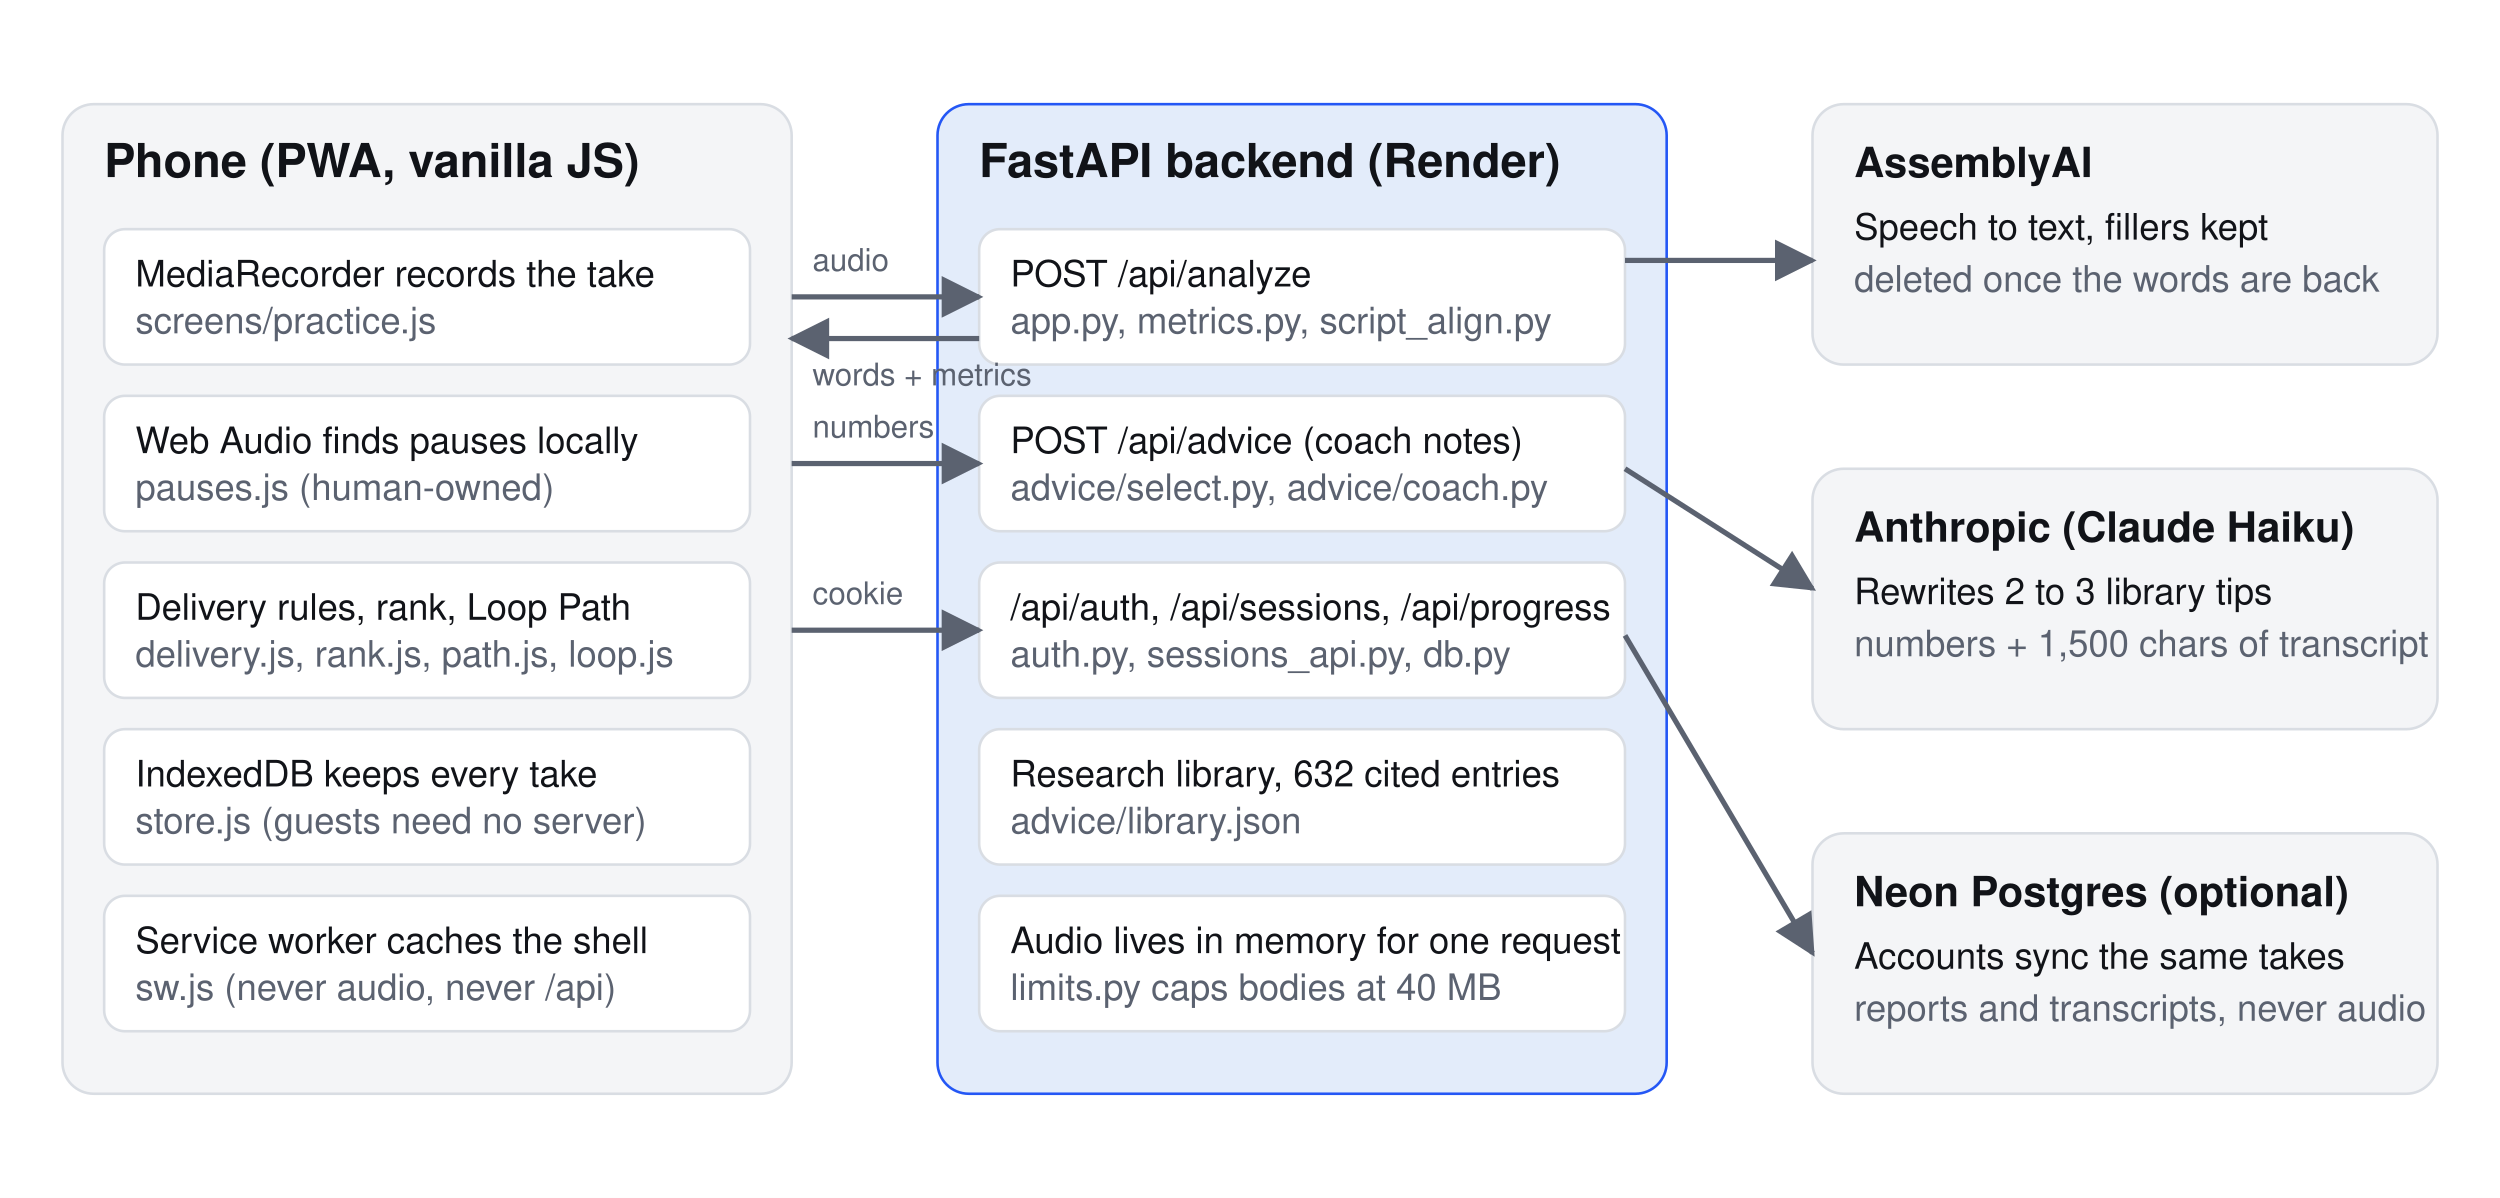
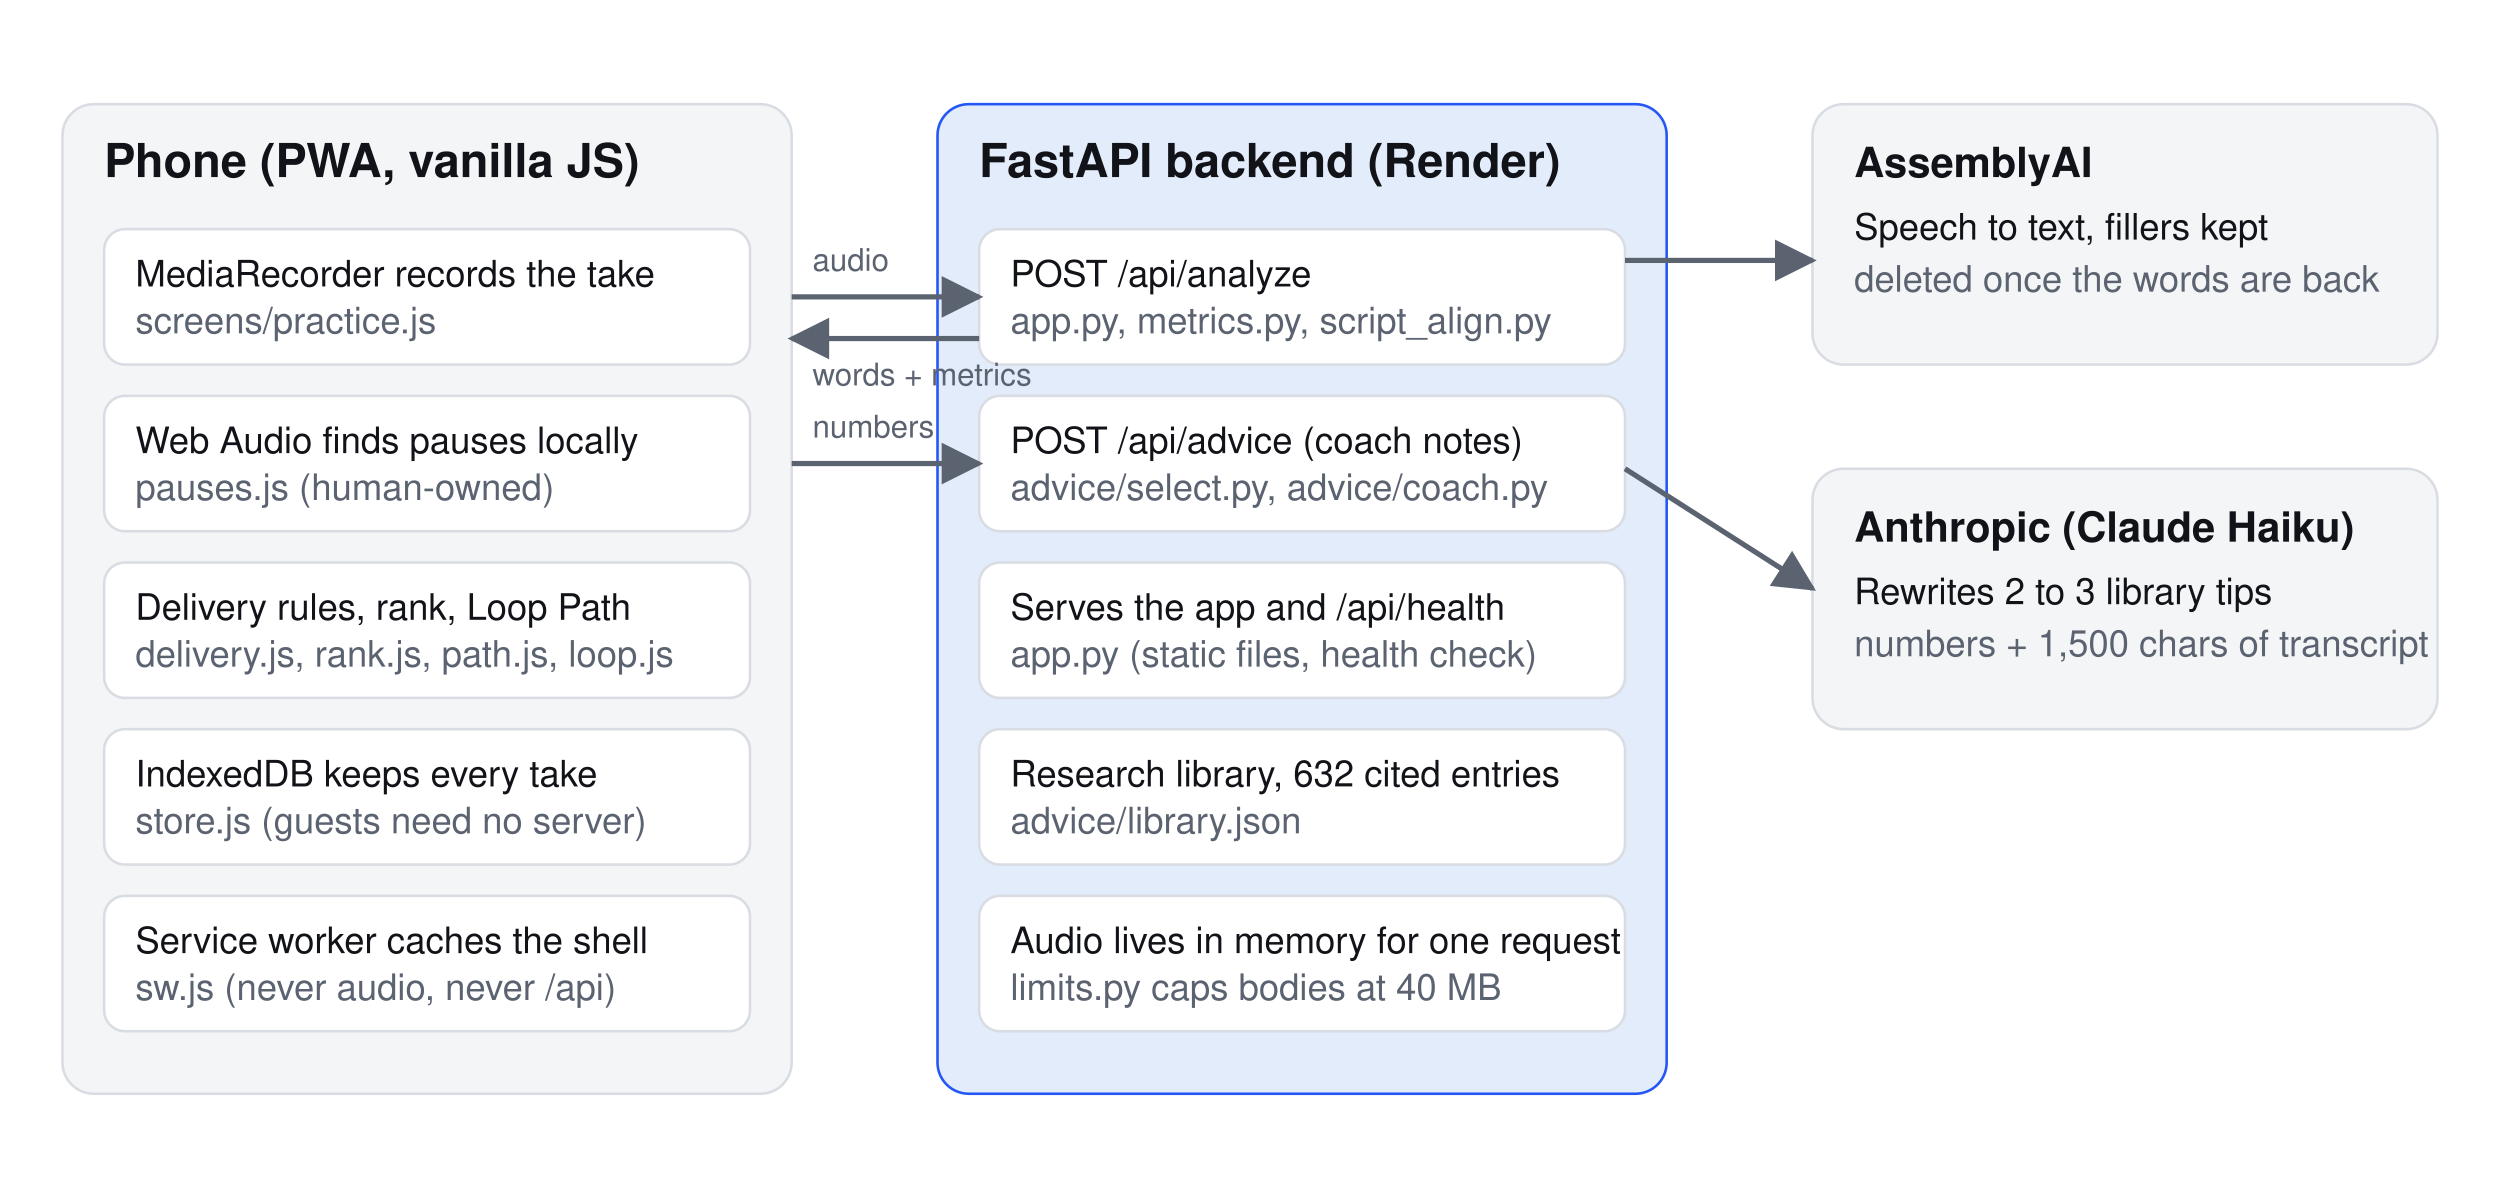
<svg xmlns="http://www.w3.org/2000/svg" viewBox="0 0 960 460" width="960" height="460" font-family="-apple-system, Segoe UI, Helvetica, Arial, sans-serif" font-size="14">
  <defs>
    <marker id="arrow" viewBox="0 0 10 10" refX="9" refY="5" markerWidth="8" markerHeight="8" orient="auto-start-reverse">
      <path d="M 0 0 L 10 5 L 0 10 z" fill="#5B6270" />
    </marker>
  </defs>
  <rect width="960" height="460" fill="#FFFFFF" />
  <rect x="24" y="40" width="280" height="380" rx="12" fill="#F4F5F7" stroke="#D9DDE3" />
  <text x="40" y="68" font-size="18" font-weight="700" fill="#111318">Phone (PWA, vanilla JS)</text>
  <rect x="40" y="88" width="248" height="52" rx="8" fill="#FFFFFF" stroke="#D9DDE3" />
  <text x="52" y="110" fill="#111318">MediaRecorder records the take</text>
  <text x="52" y="128" fill="#5B6270">screens/practice.js</text>
  <rect x="40" y="152" width="248" height="52" rx="8" fill="#FFFFFF" stroke="#D9DDE3" />
  <text x="52" y="174" fill="#111318">Web Audio finds pauses locally</text>
  <text x="52" y="192" fill="#5B6270">pauses.js (human-owned)</text>
  <rect x="40" y="216" width="248" height="52" rx="8" fill="#FFFFFF" stroke="#D9DDE3" />
  <text x="52" y="238" fill="#111318">Delivery rules, rank, Loop Path</text>
  <text x="52" y="256" fill="#5B6270">delivery.js, rank.js, path.js, loop.js</text>
  <rect x="40" y="280" width="248" height="52" rx="8" fill="#FFFFFF" stroke="#D9DDE3" />
  <text x="52" y="302" fill="#111318">IndexedDB keeps every take</text>
  <text x="52" y="320" fill="#5B6270">store.js (guests need no server)</text>
  <rect x="40" y="344" width="248" height="52" rx="8" fill="#FFFFFF" stroke="#D9DDE3" />
  <text x="52" y="366" fill="#111318">Service worker caches the shell</text>
  <text x="52" y="384" fill="#5B6270">sw.js (never audio, never /api)</text>
  <rect x="360" y="40" width="280" height="380" rx="12" fill="#E3ECFA" stroke="#2457F5" />
  <text x="376" y="68" font-size="18" font-weight="700" fill="#111318">FastAPI backend (Render)</text>
  <rect x="376" y="88" width="248" height="52" rx="8" fill="#FFFFFF" stroke="#D9DDE3" />
  <text x="388" y="110" fill="#111318">POST /api/analyze</text>
  <text x="388" y="128" fill="#5B6270">app.py, metrics.py, script_align.py</text>
  <rect x="376" y="152" width="248" height="52" rx="8" fill="#FFFFFF" stroke="#D9DDE3" />
  <text x="388" y="174" fill="#111318">POST /api/advice (coach notes)</text>
  <text x="388" y="192" fill="#5B6270">advice/select.py, advice/coach.py</text>
  <rect x="376" y="216" width="248" height="52" rx="8" fill="#FFFFFF" stroke="#D9DDE3" />
-   <text x="388" y="238" fill="#111318">/api/auth, /api/sessions, /api/progress</text>
-   <text x="388" y="256" fill="#5B6270">auth.py, sessions_api.py, db.py</text>
+   <text x="388" y="238" fill="#111318">Serves the app and /api/health</text>
+   <text x="388" y="256" fill="#5B6270">app.py (static files, health check)</text>
  <rect x="376" y="280" width="248" height="52" rx="8" fill="#FFFFFF" stroke="#D9DDE3" />
  <text x="388" y="302" fill="#111318">Research library, 632 cited entries</text>
  <text x="388" y="320" fill="#5B6270">advice/library.json</text>
  <rect x="376" y="344" width="248" height="52" rx="8" fill="#FFFFFF" stroke="#D9DDE3" />
  <text x="388" y="366" fill="#111318">Audio lives in memory for one request</text>
  <text x="388" y="384" fill="#5B6270">limits.py caps bodies at 40 MB</text>
  <rect x="696" y="40" width="240" height="100" rx="12" fill="#F4F5F7" stroke="#D9DDE3" />
  <text x="712" y="68" font-size="16" font-weight="700" fill="#111318">AssemblyAI</text>
  <text x="712" y="92" fill="#111318">Speech to text, fillers kept</text>
  <text x="712" y="112" fill="#5B6270">deleted once the words are back</text>
  <rect x="696" y="180" width="240" height="100" rx="12" fill="#F4F5F7" stroke="#D9DDE3" />
  <text x="712" y="208" font-size="16" font-weight="700" fill="#111318">Anthropic (Claude Haiku)</text>
  <text x="712" y="232" fill="#111318">Rewrites 2 to 3 library tips</text>
  <text x="712" y="252" fill="#5B6270">numbers + 1,500 chars of transcript</text>
-   <rect x="696" y="320" width="240" height="100" rx="12" fill="#F4F5F7" stroke="#D9DDE3" />
-   <text x="712" y="348" font-size="16" font-weight="700" fill="#111318">Neon Postgres (optional)</text>
-   <text x="712" y="372" fill="#111318">Accounts sync the same takes</text>
-   <text x="712" y="392" fill="#5B6270">reports and transcripts, never audio</text>
  <line x1="304" y1="114" x2="376" y2="114" stroke="#5B6270" stroke-width="2" marker-end="url(#arrow)" />
  <text x="312" y="104" font-size="12" fill="#5B6270">audio</text>
  <line x1="376" y1="130" x2="304" y2="130" stroke="#5B6270" stroke-width="2" marker-end="url(#arrow)" />
  <text x="312" y="148" font-size="12" fill="#5B6270">words + metrics</text>
  <line x1="624" y1="100" x2="696" y2="100" stroke="#5B6270" stroke-width="2" marker-end="url(#arrow)" />
  <line x1="624" y1="180" x2="696" y2="226" stroke="#5B6270" stroke-width="2" marker-end="url(#arrow)" />
-   <line x1="624" y1="244" x2="696" y2="366" stroke="#5B6270" stroke-width="2" marker-end="url(#arrow)" />
  <line x1="304" y1="178" x2="376" y2="178" stroke="#5B6270" stroke-width="2" marker-end="url(#arrow)" />
  <text x="312" y="168" font-size="12" fill="#5B6270">numbers</text>
-   <line x1="304" y1="242" x2="376" y2="242" stroke="#5B6270" stroke-width="2" marker-end="url(#arrow)" />
-   <text x="312" y="232" font-size="12" fill="#5B6270">cookie</text>
</svg>
